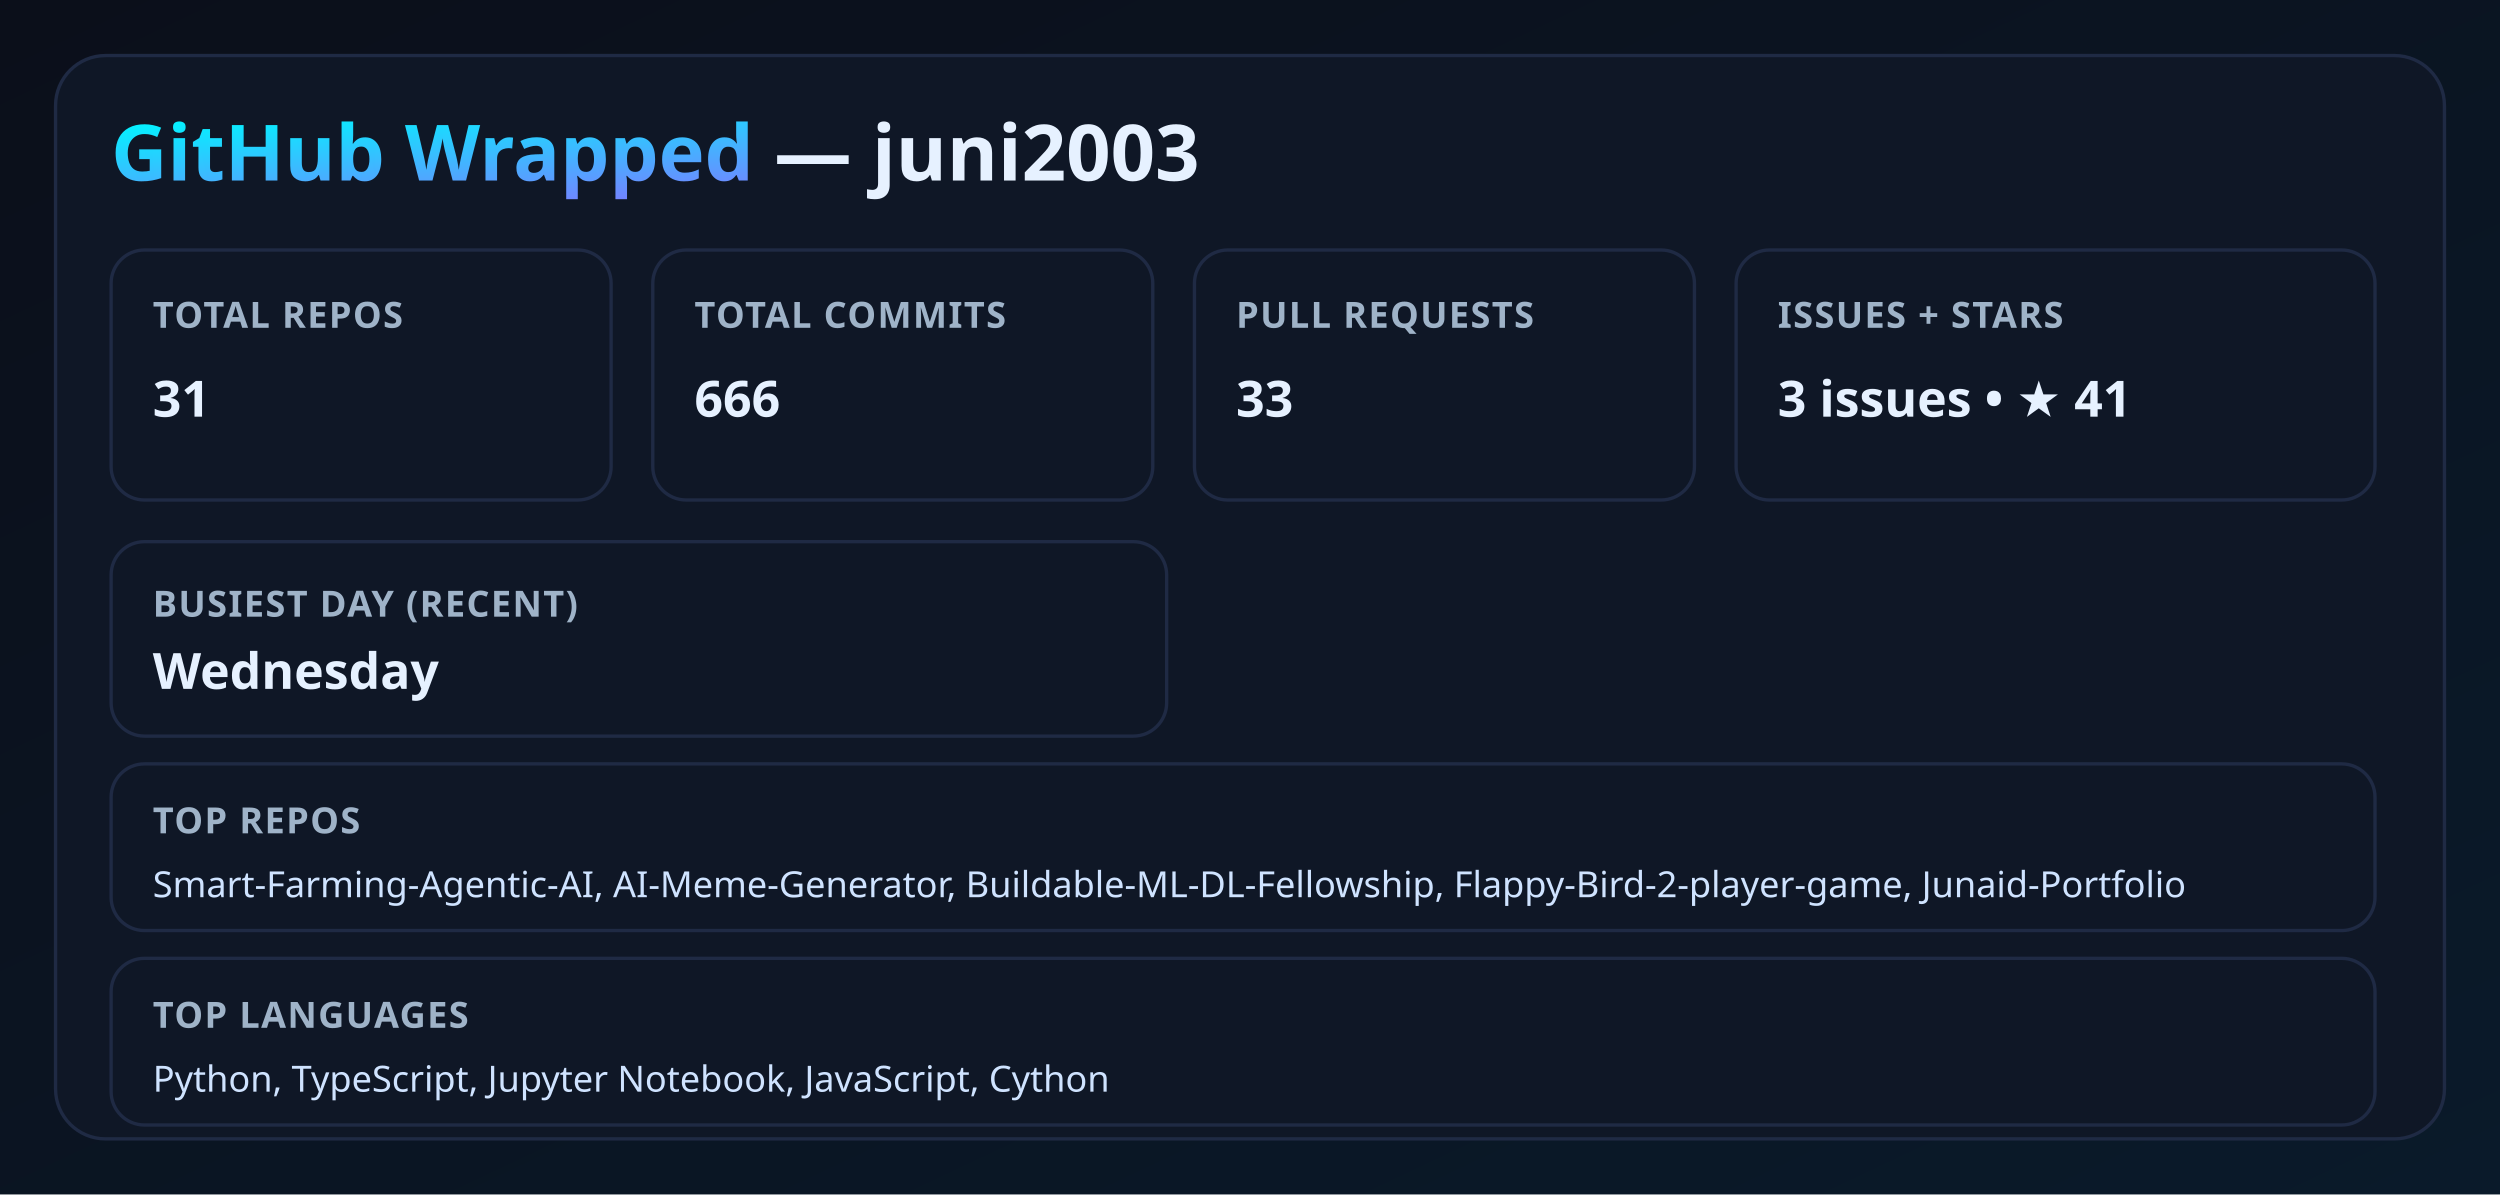
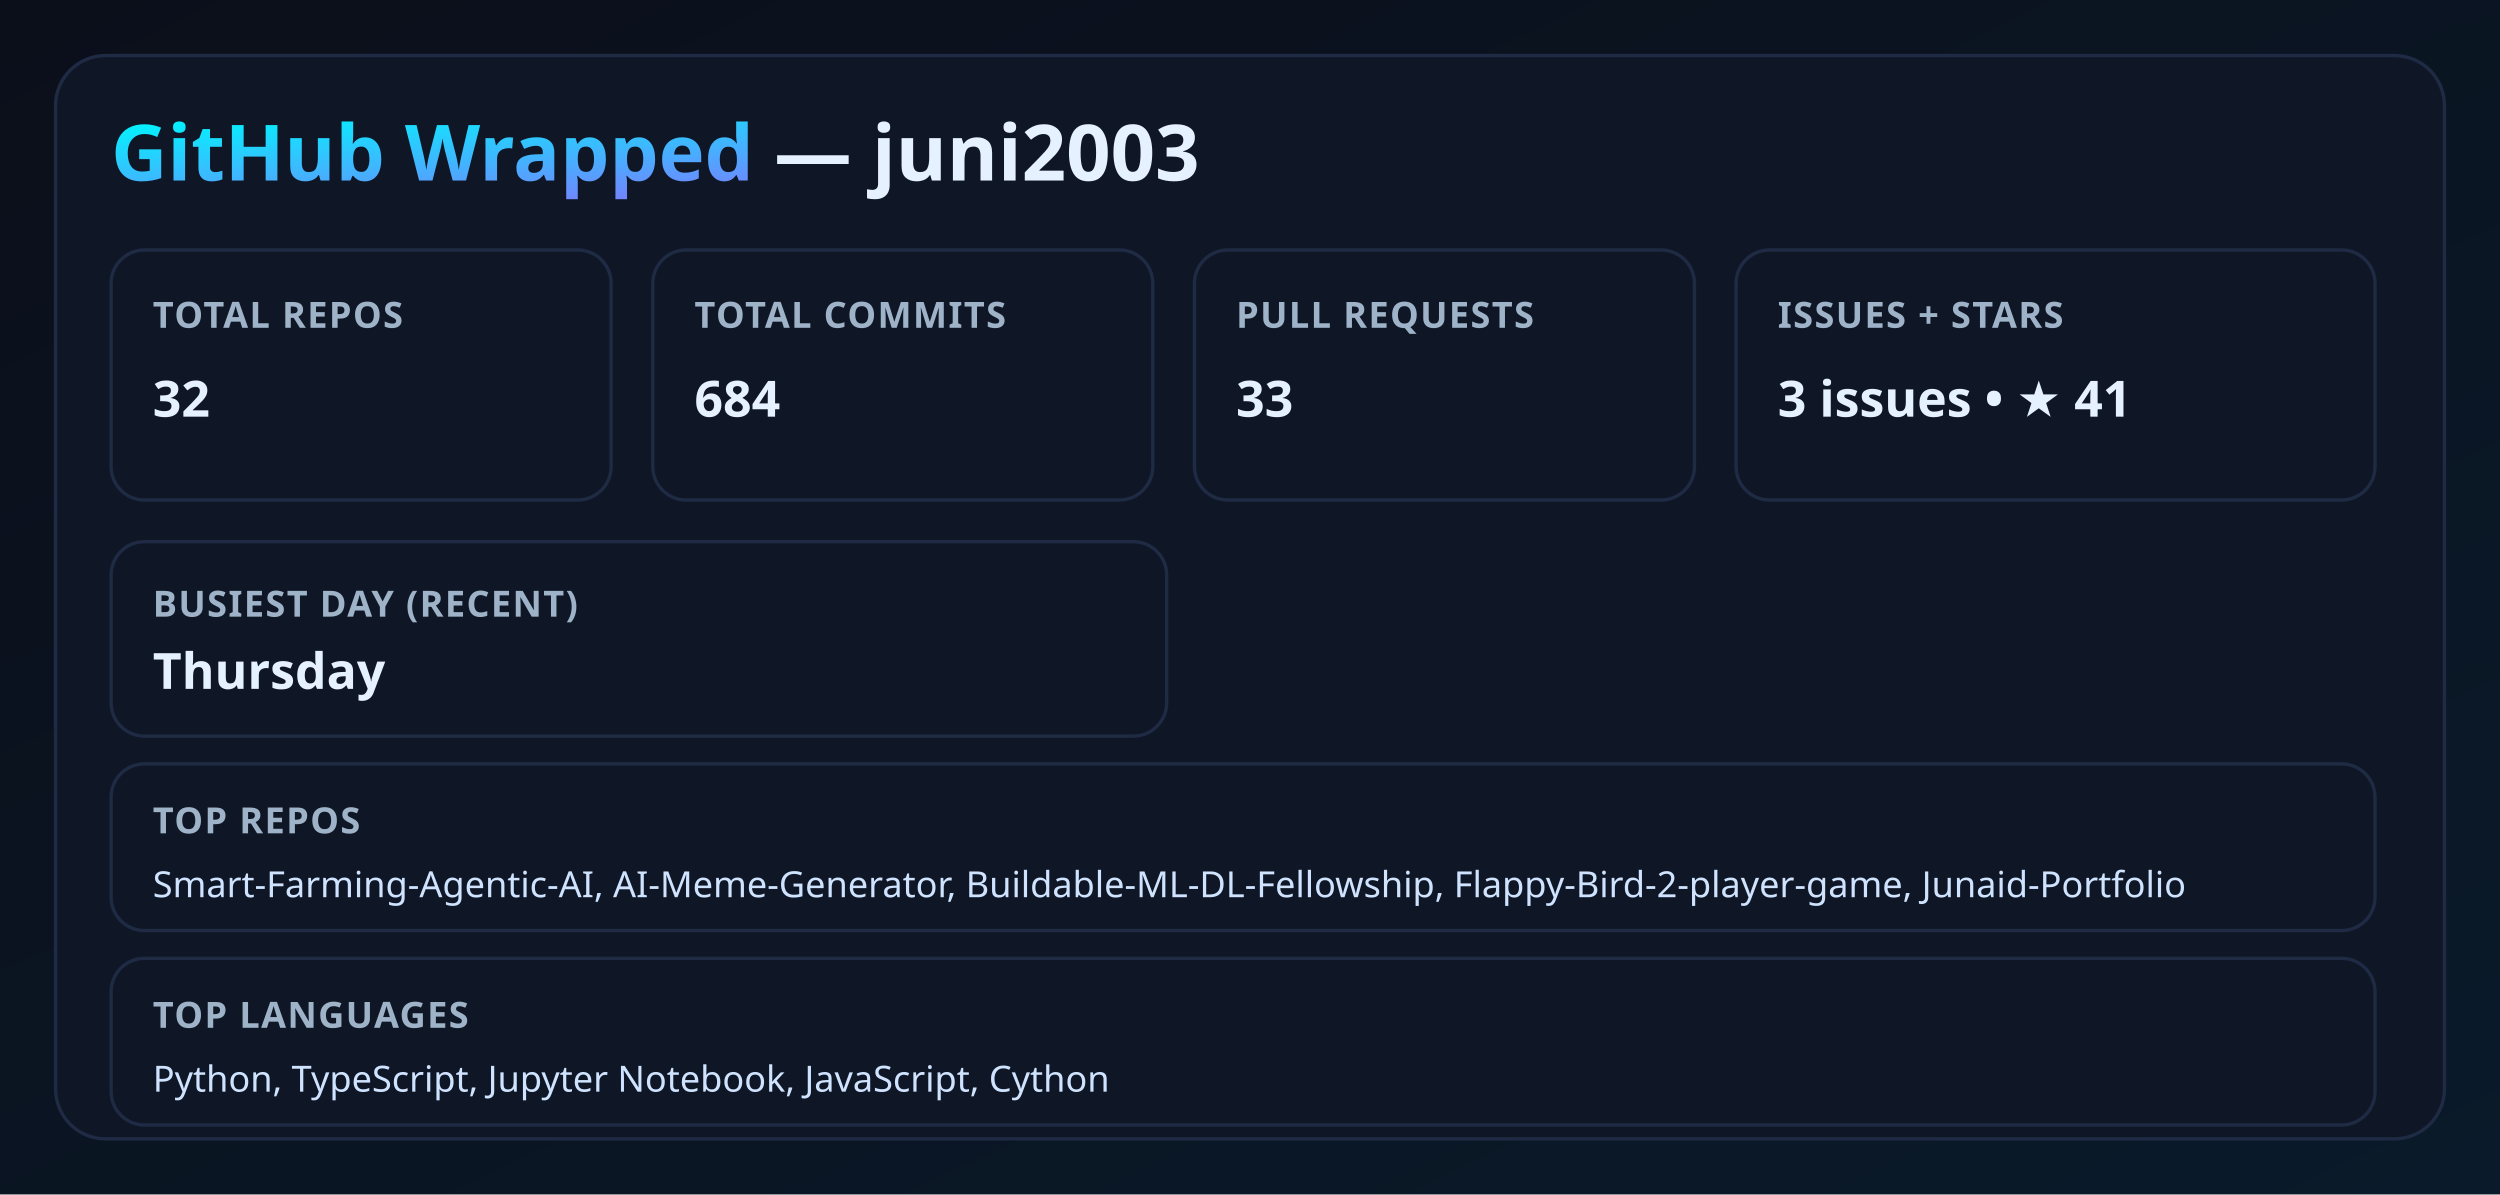
<svg xmlns="http://www.w3.org/2000/svg" width="900" height="430" viewBox="0 0 900 430">
  <defs>
    <linearGradient id="bg" x1="0" y1="0" x2="1" y2="1">
      <stop offset="0%" stop-color="#0b0f1a" />
      <stop offset="100%" stop-color="#0a1a2a" />
    </linearGradient>
    <linearGradient id="neon" x1="0" y1="0" x2="1" y2="1">
      <stop offset="0%" stop-color="#00f5ff" />
      <stop offset="100%" stop-color="#9b5cff" />
    </linearGradient>
    <filter id="glow">
      <feGaussianBlur stdDeviation="3.5" result="coloredBlur" />
      <feMerge>
        <feMergeNode in="coloredBlur" />
        <feMergeNode in="SourceGraphic" />
      </feMerge>
    </filter>
    <style>
      .title { font: 700 28px 'Segoe UI', sans-serif; fill: #e6f1ff; }
      .label { font: 600 13px 'Segoe UI', sans-serif; fill: #9fb3c8; letter-spacing: 0.5px; }
      .value { font: 700 18px 'Segoe UI', sans-serif; fill: #e6f1ff; }
      .neon { fill: url(#neon); filter: url(#glow); }
      .card { fill: #0f1726; stroke: #1f2a44; stroke-width: 1.2; }
      .mini { font: 500 13px 'Segoe UI', sans-serif; fill: #cfe3ff; }
    </style>
  </defs>
  <rect width="100%" height="100%" fill="url(#bg)" />
  <rect x="20" y="20" width="860" height="390" rx="18" class="card" />
  <text x="40" y="65" class="title">
    <tspan class="neon">GitHub Wrapped</tspan> — juni2003
  </text>
  <rect x="40" y="90" width="180" height="90" rx="12" class="card" />
  <text x="55" y="118" class="label">TOTAL REPOS</text>
-   <text x="55" y="150" class="value">31</text>
+   <text x="55" y="150" class="value">32</text>
  <rect x="235" y="90" width="180" height="90" rx="12" class="card" />
  <text x="250" y="118" class="label">TOTAL COMMITS</text>
-   <text x="250" y="150" class="value">666</text>
+   <text x="250" y="150" class="value">684</text>
  <rect x="430" y="90" width="180" height="90" rx="12" class="card" />
  <text x="445" y="118" class="label">PULL REQUESTS</text>
  <text x="445" y="150" class="value">33</text>
  <rect x="625" y="90" width="230" height="90" rx="12" class="card" />
  <text x="640" y="118" class="label">ISSUES + STARS</text>
  <text x="640" y="150" class="value">3 issues • ★ 41</text>
  <rect x="40" y="195" width="380" height="70" rx="12" class="card" />
  <text x="55" y="222" class="label">BUSIEST DAY (RECENT)</text>
-   <text x="55" y="248" class="value">Wednesday</text>
+   <text x="55" y="248" class="value">Thursday</text>
  <rect x="40" y="275" width="815" height="60" rx="12" class="card" />
  <text x="55" y="300" class="label">TOP REPOS</text>
  <text x="55" y="323" class="mini">Smart-Farming-Agentic-AI, AI-Meme-Generator, Buildable-ML-DL-Fellowship, Flappy-Bird-2-player-game, Junaid-Portfolio</text>
  <rect x="40" y="345" width="815" height="60" rx="12" class="card" />
  <text x="55" y="370" class="label">TOP LANGUAGES</text>
  <text x="55" y="393" class="mini">Python, TypeScript, Jupyter Notebook, JavaScript, Cython</text>
</svg>
